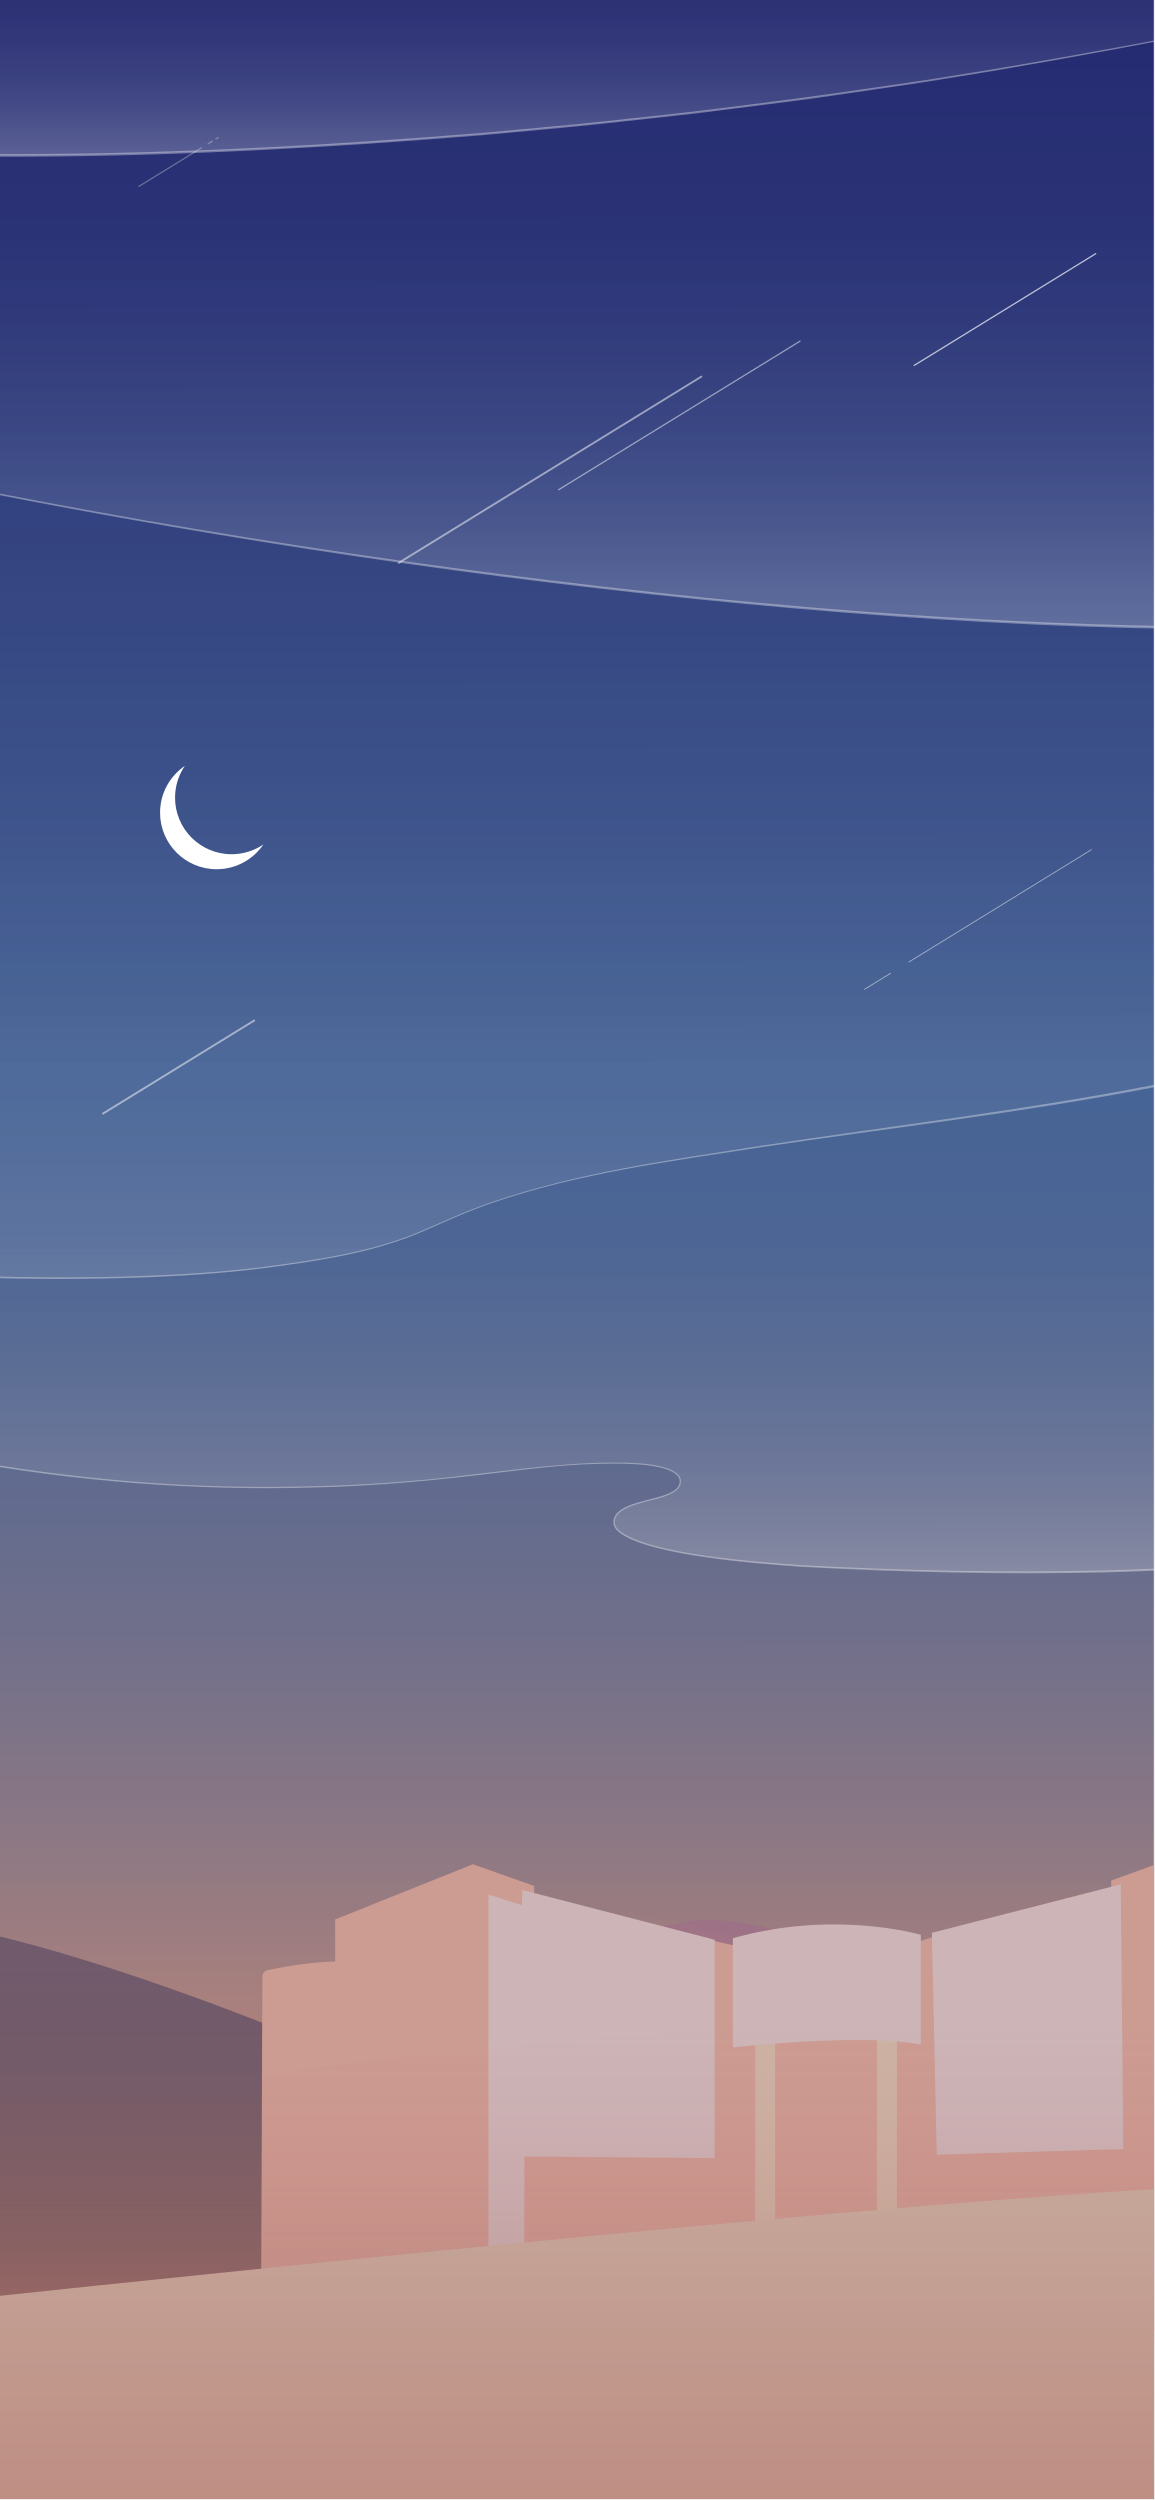
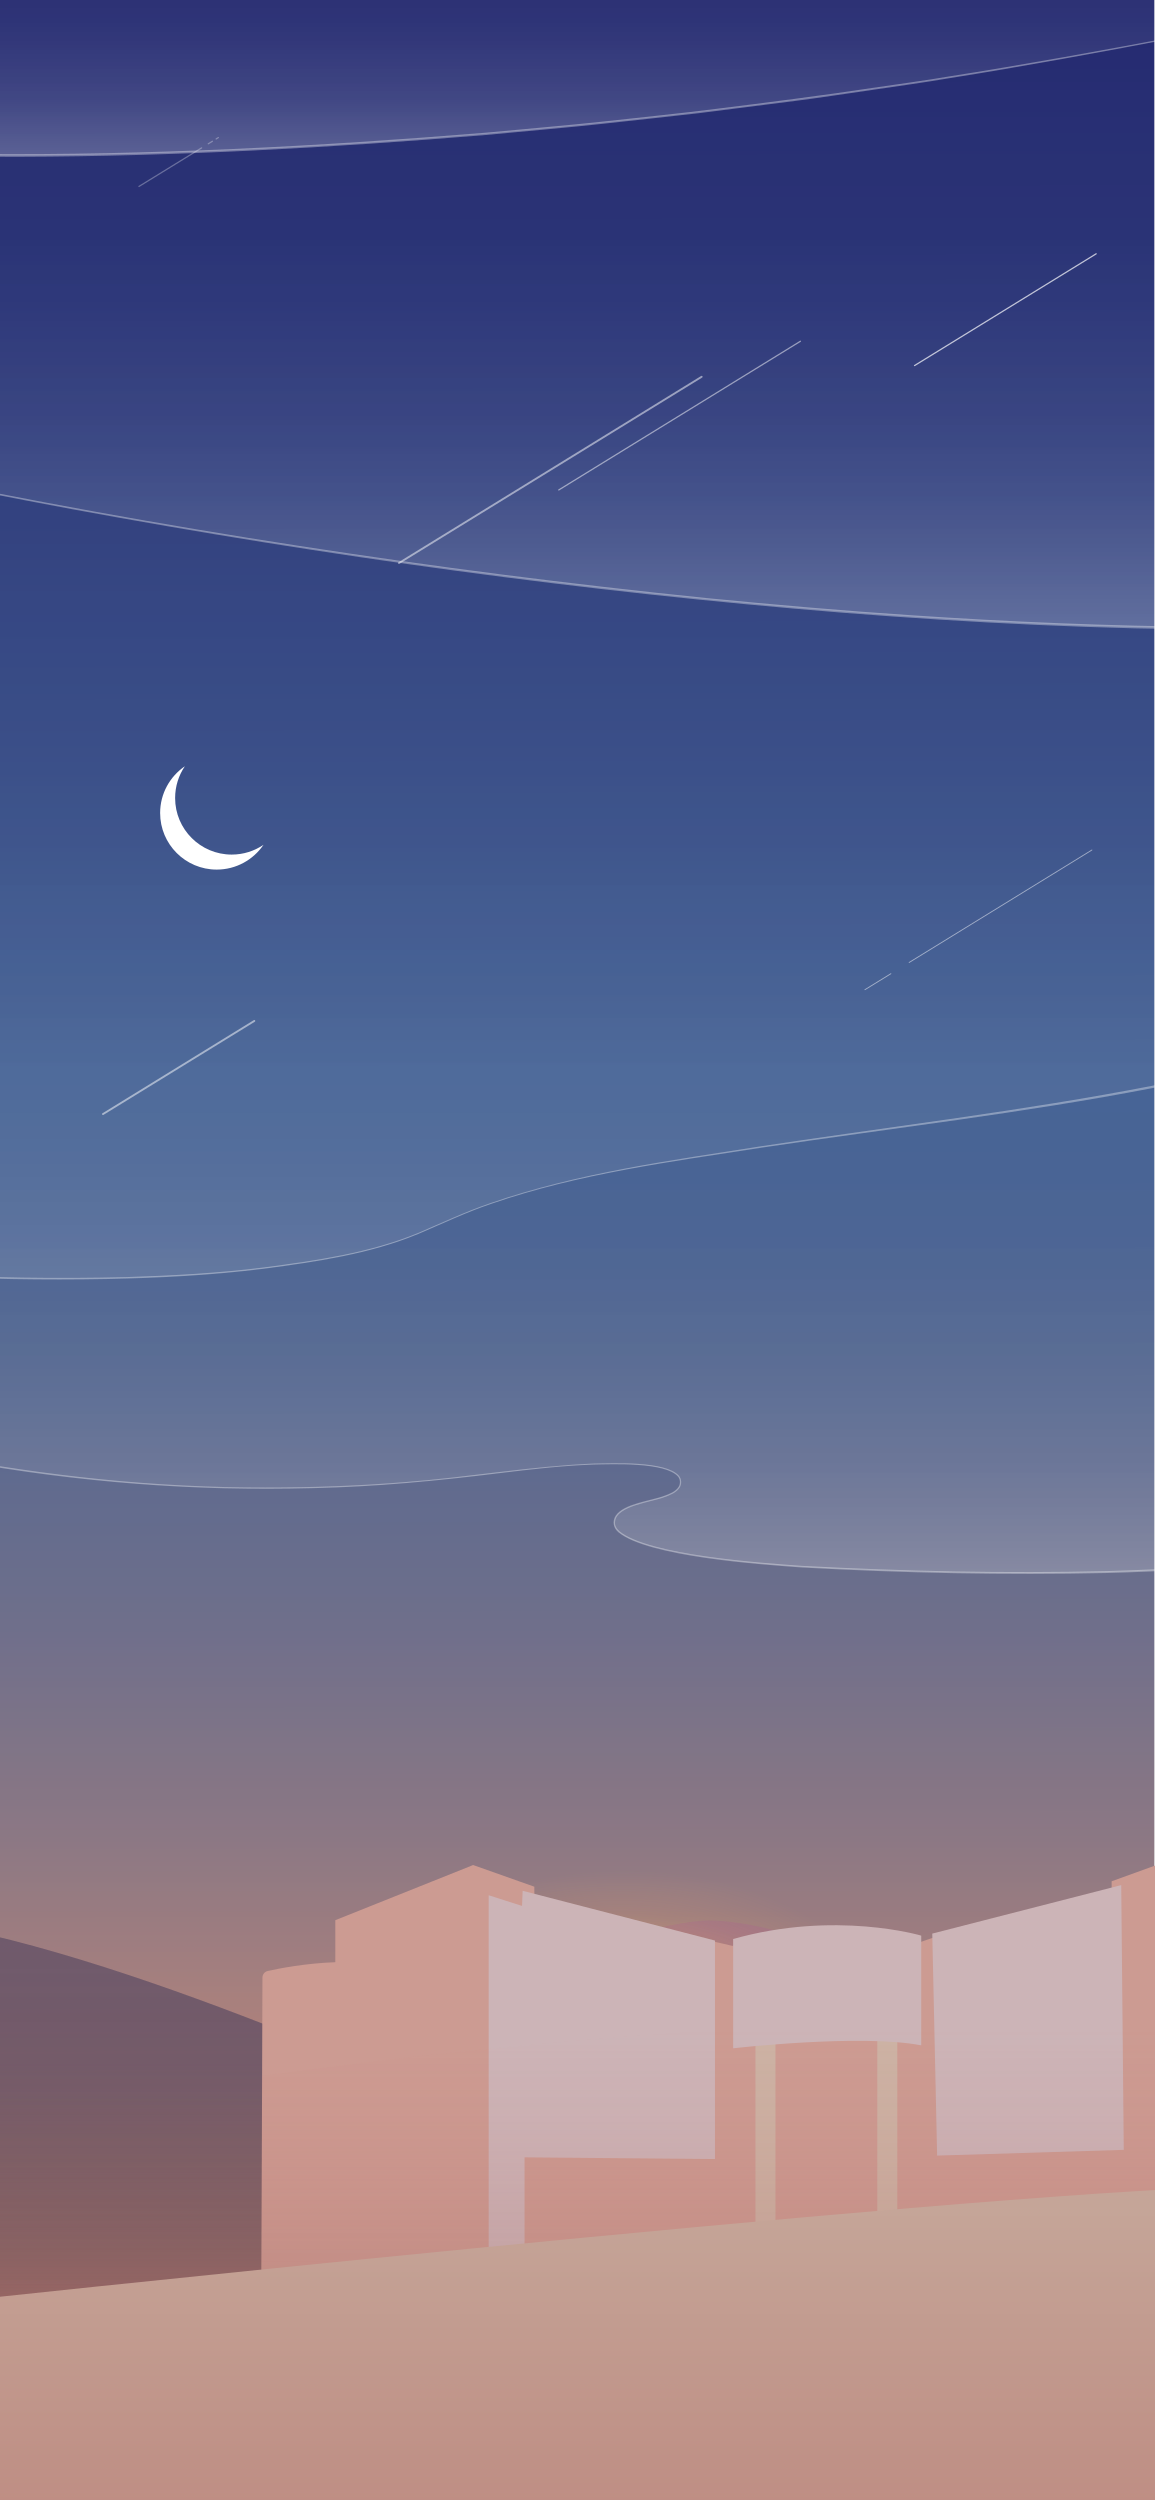
- <svg xmlns="http://www.w3.org/2000/svg" width="921" height="1995" viewBox="0 0 921 1995" fill="none">
-   <g clip-path="url(#clip0_68_86)">
-     <path d="M920.72 -0.31H-0.35V1994.47H920.72V-0.31Z" fill="url(#paint0_linear_68_86)" />
-     <path opacity="0.15" d="M920.72 -0.31H-0.35V1994.47H920.72V-0.31Z" fill="#4B0094" />
-     <path opacity="0.4" d="M495.029 1808.16C603.649 1796.62 685 1724.14 676.732 1646.25C668.463 1568.36 573.705 1514.57 465.085 1526.1C356.464 1537.63 275.113 1610.12 283.382 1688.01C291.651 1765.9 386.408 1819.69 495.029 1808.16Z" fill="url(#paint1_radial_68_86)" />
-     <path opacity="0.3" d="M487.544 1737.64C541.854 1731.88 582.529 1695.63 578.395 1656.69C574.261 1617.74 526.882 1590.85 472.572 1596.61C418.262 1602.38 377.586 1638.62 381.72 1677.57C385.855 1716.51 433.233 1743.41 487.544 1737.64Z" fill="url(#paint2_radial_68_86)" />
-     <path opacity="0.3" d="M211.75 1631.08C211.75 1631.08 508.65 1531.09 565.9 1531.86C623.15 1532.63 702.52 1570.02 735.34 1576.13C768.16 1582.24 211.75 1631.08 211.75 1631.08Z" fill="#A15C92" />
-     <path opacity="0.8" d="M344.56 1670.85C344.56 1670.85 42.31 1531.94 -105.76 1528.89C-253.83 1525.84 -127.13 2000.58 -127.13 2000.58L294.18 2017.37L344.55 1670.85H344.56Z" fill="url(#paint3_linear_68_86)" />
-     <path opacity="0.5" d="M498.772 1843.42C634.545 1829 736.232 1738.39 725.895 1641.03C715.559 1543.67 597.114 1476.42 461.341 1490.84C325.569 1505.25 223.882 1595.87 234.218 1693.23C244.555 1790.59 362.999 1857.83 498.772 1843.42Z" fill="url(#paint4_radial_68_86)" />
-     <path d="M964.11 1845.38L943.07 1647.41L945.74 1479.28L886.72 1500.65V1512.9C843.65 1520.57 776.65 1533.89 734.2 1549.12C734.2 1549.12 671.61 1528.51 584.22 1552.17C584.22 1552.17 455.02 1522.22 447.44 1520.55C439.96 1518.89 432.8 1517.37 426.25 1516.07L426.23 1504.98L377.38 1487.68L267.47 1531.69V1565.21C243.72 1566.01 222.26 1570.26 213.57 1572.2C211.15 1572.74 209.42 1574.85 209.35 1577.32L208.45 1831.39L267.47 1826.88V1834.95L426.74 1842.84L426.72 1826.53L886.73 1842.67V1853.53L939.65 1863.71L939.95 1844.54L964.12 1845.39L964.11 1845.38Z" fill="#CC9B92" />
-     <path d="M570.31 1547.93V1722.2L408.5 1720.76L416.9 1508.24L570.31 1547.93Z" fill="#CCB4B7" />
-     <path d="M743.65 1542.37L894.37 1503.7L896.39 1714.87L747.52 1719.45L743.65 1542.37Z" fill="#CCB4B7" />
-     <path d="M618.56 1628.53H602.62V1783.72H618.56V1628.53Z" fill="#CCB2A4" />
-     <path d="M715.75 1627.77H699.81V1782.96H715.75V1627.77Z" fill="#CCB2A4" />
-     <path d="M418.42 1874.09H389.8V1511.8L418.42 1520.96V1874.09Z" fill="#CCB4B7" />
-     <path d="M584.81 1546.7V1633.88C584.81 1633.88 686.49 1622.18 734.83 1631.51V1543.99C734.83 1543.99 666.39 1523.64 584.81 1546.7Z" fill="#CCB4B7" />
-     <path opacity="0.5" d="M208.7 1655.77V1868.46H926.41V1604.63C926.41 1604.63 565.65 1606.16 208.7 1655.77Z" fill="url(#paint5_linear_68_86)" />
-     <path d="M-53.61 1837.75C-53.61 1837.75 756.45 1750.23 984.41 1744.12L998.66 2206.14L-118.74 2189.86L-53.61 1837.75Z" fill="url(#paint6_linear_68_86)" />
-     <g opacity="0.35">
-       <path d="M-48.4 1161.15C37.29 1177.45 124.42 1186.73 211.71 1186.54C249.16 1186.54 286.61 1185.27 323.94 1182.14C373.76 1178.4 423.1 1169.58 473.05 1167.46C488.88 1167.13 531.27 1165.19 541.63 1177.25C543.76 1179.83 543.9 1183.77 542.13 1186.59C539.47 1190.72 534.56 1192.56 530.2 1194.16C520.04 1198.27 491.79 1200.93 490.63 1213.72C490.11 1216.72 491.85 1219.44 494.09 1221.44C517.67 1240.61 606.66 1246.68 639.65 1249.05C720.66 1253.38 801.88 1255.16 882.99 1253.2C926.52 1251.97 970.45 1249.52 1013.7 1244.44H1013.75L1013.01 1245.28C1012.99 1245.57 1012.77 -128.49 1013.85 -125.77C1013.84 -125.77 -85.64 -125.77 -85.66 -125.77C-84.24 -128.7 -48.89 1161.67 -48.39 1161.16L-48.4 1161.15ZM-49.35 1161.95C-49.71 1161.53 -85.92 -126.38 -86.19 -126.77C-85.19 -126.24 1014.4 -127.8 1014.33 -126.24C1014.54 -125.93 1014.52 1245.66 1014.67 1246.03L1013.93 1246.11H1013.88C970.56 1251.16 926.62 1253.57 883.02 1254.75C801.85 1256.63 720.61 1254.75 639.56 1250.34C606.6 1247.93 516.97 1241.75 493.32 1222.27C489.2 1218.84 488.19 1213.53 491.14 1208.99C497.76 1199.26 518.94 1197.28 529.84 1193.18C534.06 1191.66 538.72 1189.93 541.26 1186.07C542.82 1183.58 542.73 1180.15 540.85 1177.85C530.6 1166.18 488.74 1167.96 473.08 1168.28C448.12 1169.14 423.31 1172.12 398.52 1175.09C348.95 1181.28 299.14 1186.01 249.18 1187.07C155.49 1189.71 61.65 1182.29 -30.58 1165.64L-39.8 1163.95L-44.4 1163.07L-46.7 1162.62L-47.85 1162.39C-48.36 1162.29 -48.89 1162.13 -49.35 1161.95Z" fill="white" />
-     </g>
-     <path opacity="0.5" d="M-48.87 1161.55C-48.87 1161.55 50.43 1182.14 157.56 1186C313.26 1191.61 388.37 1173.34 455.76 1168.79C486.78 1166.7 541.47 1165.34 542.82 1181.46C544.37 1199.92 489.73 1194.34 489.99 1215.02C490.25 1235.7 583.67 1247.56 665.74 1251.1C762.04 1255.25 901.68 1258.63 1013.84 1245.28V-126.28H-85.67L-48.87 1161.55Z" fill="url(#paint7_linear_68_86)" />
-     <g opacity="0.35">
-       <path d="M-72.23 1015.89C-71.43 1015.71 -69.62 1015.87 -68.77 1015.92L-64.84 1016.16C-9.76 1019.22 45.47 1020.14 100.62 1018.71C136.97 1017.6 174.57 1015.54 210.64 1010.99C252.07 1005.49 294.42 999.64 333.28 983.6C352.53 975.42 371.73 966.27 391.6 959.57C461.31 935.47 534.86 925.75 607.43 914.3C711.34 898.55 815.83 886.16 919.04 866.12C947.2 860.28 975.68 854.42 1002.61 844.26C1014.18 838.11 1020.45 825.56 1025.39 813.9C1040.31 774.59 1044.07 732.06 1047.73 690.46C1060.51 480.52 1042.65 270.01 1025.56 60.79C1022.48 19.63 1016.57 -25.42 1013.84 -64.33C1013.84 -64.33 -126.37 -39.9 -126.37 -39.91C-125.05 -42.93 -72.7 1016.43 -72.23 1015.87V1015.89ZM-73.26 1016.9C-73.46 1016.46 -126.75 -40.47 -126.9 -40.88C-125.82 -40.29 1014.13 -66.33 1014.34 -64.86C1032.12 102.41 1045.65 270.2 1051.71 438.33C1054.38 522.39 1055.63 606.66 1049.54 690.61C1045.89 732.4 1042.13 775.09 1027.14 814.62C1022.1 826.67 1015.5 839.62 1003.46 845.98C976.34 856.24 947.71 862.06 919.4 867.92C816.14 887.89 711.57 899.9 607.6 915.45C535.07 926.76 461.49 936.16 391.85 960.28C371.98 966.99 352.85 976.12 333.58 984.33C294.67 1000.45 252.26 1006.44 210.77 1012.01C169.37 1017.22 126.59 1019.42 84.89 1020.26C34.95 1021.24 -15.04 1020.28 -64.91 1017.59L-68.85 1017.36L-70.82 1017.24C-71.61 1017.2 -72.5 1017.06 -73.26 1016.9Z" fill="white" />
-     </g>
-     <path opacity="0.5" d="M-72.74 1016.4C-72.74 1016.4 95.22 1027.91 223.07 1009.97C350.11 992.15 326.91 976.95 428.14 948.53C559.54 911.64 890.53 885.94 1000.44 846.26C1110.35 806.58 1013.84 -64.81 1013.84 -64.81L-126.37 -40.38L-72.74 1016.4Z" fill="url(#paint8_linear_68_86)" />
-     <g opacity="0.35">
-       <path d="M-85.28 376.72C128.94 421.49 345.62 454.79 563.34 477.05C616.59 482.27 673.62 487.28 726.98 490.78C804.87 496.06 885.88 499.4 963.96 500.04C993.64 500.26 1025.48 500.07 1055.18 499.4L1064.3 499.23L1068.86 499.14L1071.14 499.1C1071.9 499.1 1072.66 498.91 1073.44 499.67C1073 502.84 1052.32 -286.15 1052.52 -285.46C1056.37 -285.2 -88.88 -265.7 -85.17 -267.15L-85.28 376.72ZM-86.06 377.35L-86.17 -267.15V-267.64H-85.68C-85.26 -267.24 1054.08 -286.86 1053.51 -285.47C1053.24 -285.3 1074.79 501.45 1073.46 500.68C1072.72 501.47 1071.95 501.3 1071.19 501.34L1068.91 501.38C1066.3 501.41 1058.01 501.59 1055.22 501.63C1031.99 502.18 1005.45 502.33 982.2 502.29C879.48 502.03 774.62 496.86 672.23 488.76C466.06 472.14 260.78 443.69 57.41 406.16C9.56 397.17 -38.56 388.07 -86.06 377.36V377.35Z" fill="white" />
-     </g>
-     <path opacity="0.5" d="M-85.67 377.04C-85.67 377.04 531.97 514.89 1073.45 500.18L1053.01 -285.46L-85.67 -267.15V377.04Z" fill="url(#paint9_linear_68_86)" />
-     <g opacity="0.35">
-       <path d="M-45.63 123.04C-44.05 122.66 -42.99 122.43 -41.91 122.45L-38.22 122.52C-30.46 122.68 -22.63 122.82 -14.98 122.86C118.65 123.89 254.24 116.76 387.49 105.85C408.85 103.79 459.38 99.41 480.07 97.08C508.48 93.87 544.24 90.39 572.48 86.69C607.63 82.37 660.68 75.56 695.38 70.22C712.4 67.72 739.75 63.99 756.69 61.04C813.66 52.15 883.2 39.56 939.87 28.81L939.47 29.3V-57.16L939.97 -56.66L-46 -64.29C-45.41 -67.54 -45.5 123.82 -45.64 123.06L-45.63 123.04ZM-46.35 123.74C-46.34 123.23 -46.5 -64.84 -46.49 -65.3C-45.95 -65.42 939.83 -57.58 940.48 -57.66V-57.16C940.48 -56.74 940.48 29.34 940.48 29.72L940.08 29.8C883.22 40.7 814.08 53.41 756.93 62.44C739.87 65.43 713.06 69.19 695.62 71.76C677.04 74.4 652.45 78.25 634.22 80.52C622.05 82.11 568.01 88.91 557.32 90.3C535.13 92.92 502.61 96.3 480.26 98.81C459.89 101.13 408.79 105.61 387.65 107.66C264.72 117.85 139.28 124.74 16.02 125.07C-1.47 125.13 -20.77 125.03 -38.26 124.66C-40.76 124.59 -44.2 124.74 -46.34 123.76L-46.35 123.74Z" fill="white" />
-     </g>
-     <path opacity="0.5" d="M-45.98 123.39C-45.98 123.39 389.59 138.1 939.99 29.29V-57.18L-45.98 -64.81V123.39Z" fill="url(#paint10_linear_68_86)" />
-     <path d="M210.19 673.87C202.07 685.8 188.37 693.65 172.85 693.65C147.93 693.65 127.73 673.44 127.73 648.53C127.73 633.02 135.56 619.34 147.47 611.21C142.56 618.44 139.69 627.17 139.69 636.56C139.69 661.49 159.9 681.68 184.81 681.68C194.22 681.68 202.96 678.8 210.19 673.87Z" fill="white" />
-     <path opacity="0.5" d="M318.25 449.12L559.69 300.54" stroke="white" stroke-width="1.5" stroke-miterlimit="10" stroke-linecap="round" />
-     <path opacity="0.5" d="M725.19 767.74L870.99 678.02" stroke="white" stroke-width="0.7" stroke-miterlimit="10" stroke-linecap="round" />
-     <path opacity="0.5" d="M689.91 789.45L710.63 776.7" stroke="white" stroke-width="0.7" stroke-miterlimit="10" stroke-linecap="round" />
-     <path opacity="0.5" d="M82.14 888.66L202.86 814.37" stroke="white" stroke-width="1.5" stroke-miterlimit="10" stroke-linecap="round" />
-     <path opacity="0.7" d="M729.52 291.59L874.38 202.44" stroke="white" stroke-miterlimit="10" stroke-linecap="round" />
-     <path opacity="0.3" d="M172.43 110.83L174.17 109.75" stroke="white" stroke-miterlimit="10" stroke-linecap="round" />
-     <path opacity="0.3" d="M166.14 114.69L169.42 112.68" stroke="white" stroke-miterlimit="10" stroke-linecap="round" />
-     <path opacity="0.3" d="M110.86 148.71L154.8 121.67L160.81 117.97" stroke="white" stroke-miterlimit="10" stroke-linecap="round" />
-     <path opacity="0.5" d="M445.71 390.82L638.46 272.21" stroke="white" stroke-miterlimit="10" stroke-linecap="round" />
-   </g>
+ <svg xmlns="http://www.w3.org/2000/svg" xmlns:xlink="http://www.w3.org/1999/xlink" id="Layer_43" viewBox="0 0 920.96 1994.18">
  <defs>
-     <linearGradient id="paint0_linear_68_86" x1="459.466" y1="-370.17" x2="460.802" y2="2182.11" gradientUnits="userSpaceOnUse">
-       <stop stop-color="#152260" />
-       <stop offset="0.09" stop-color="#192965" />
-       <stop offset="0.23" stop-color="#263E72" />
-       <stop offset="0.4" stop-color="#3A6189" />
-       <stop offset="0.48" stop-color="#467596" />
-       <stop offset="0.53" stop-color="#4B7694" />
-       <stop offset="0.58" stop-color="#5A7B90" />
-       <stop offset="0.65" stop-color="#74828A" />
-       <stop offset="0.72" stop-color="#988D81" />
-       <stop offset="0.79" stop-color="#C59A76" />
-       <stop offset="0.82" stop-color="#DBA171" />
-       <stop offset="0.92" stop-color="#DF8B6B" />
+     <style>.cls-1{fill:#ccb2a4;}.cls-2{fill:#fff;}.cls-3,.cls-4,.cls-5,.cls-6,.cls-7{fill:none;stroke:#fff;stroke-linecap:round;stroke-miterlimit:10;}.cls-3,.cls-8,.cls-9{opacity:.3;}.cls-10{fill:url(#radial-gradient);opacity:.4;}.cls-4{opacity:.7;}.cls-11{fill:url(#linear-gradient-6);}.cls-11,.cls-12,.cls-13,.cls-14,.cls-15,.cls-5,.cls-16,.cls-6,.cls-7{opacity:.5;}.cls-12{fill:url(#linear-gradient-8);}.cls-13{fill:url(#radial-gradient-3);}.cls-14{fill:url(#linear-gradient-7);}.cls-17{opacity:.35;}.cls-15{fill:url(#linear-gradient-3);}.cls-18{fill:#ccb4b7;}.cls-19{fill:url(#linear-gradient-2);opacity:.8;}.cls-20{fill:#4b0094;opacity:.15;}.cls-5{stroke-width:1.5px;}.cls-21{fill:#cc9b92;}.cls-16{fill:url(#linear-gradient-5);}.cls-6{stroke-width:.7px;}.cls-8{fill:#a15c92;}.cls-22{fill:url(#linear-gradient);}.cls-9{fill:url(#radial-gradient-2);}.cls-23{fill:url(#linear-gradient-4);}</style>
+     <linearGradient id="linear-gradient" x1="458.89" y1="-370.17" x2="458.89" y2="2182.11" gradientTransform="translate(.77 .24) rotate(-.03)" gradientUnits="userSpaceOnUse">
+       <stop offset="0" stop-color="#152260" />
+       <stop offset=".09" stop-color="#192965" />
+       <stop offset=".23" stop-color="#263e72" />
+       <stop offset=".4" stop-color="#3a6189" />
+       <stop offset=".48" stop-color="#467596" />
+       <stop offset=".53" stop-color="#4b7694" />
+       <stop offset=".58" stop-color="#5a7b90" />
+       <stop offset=".65" stop-color="#74828a" />
+       <stop offset=".72" stop-color="#988d81" />
+       <stop offset=".79" stop-color="#c59a76" />
+       <stop offset=".82" stop-color="#dba171" />
+       <stop offset=".92" stop-color="#df8b6b" />
    </linearGradient>
-     <radialGradient id="paint1_radial_68_86" cx="0" cy="0" r="1" gradientUnits="userSpaceOnUse" gradientTransform="translate(480.149 1668.84) rotate(-6.06) scale(198.044 140.431)">
-       <stop stop-color="#FFB65D" />
-       <stop offset="0.1" stop-color="#FFB65D" stop-opacity="0.93" />
-       <stop offset="0.3" stop-color="#FFB65D" stop-opacity="0.75" />
-       <stop offset="0.59" stop-color="#FFB65D" stop-opacity="0.47" />
-       <stop offset="0.94" stop-color="#FFB65D" stop-opacity="0.07" />
-       <stop offset="1" stop-color="#FFB65D" stop-opacity="0" />
+     <radialGradient id="radial-gradient" cx="85.41" cy="1256.46" fx="85.41" fy="1256.46" r="180.04" gradientTransform="translate(385.98 688.81) scale(1.1 .78)" gradientUnits="userSpaceOnUse">
+       <stop offset="0" stop-color="#ffb65d" />
+       <stop offset=".1" stop-color="#ffb65d" stop-opacity=".93" />
+       <stop offset=".3" stop-color="#ffb65d" stop-opacity=".75" />
+       <stop offset=".59" stop-color="#ffb65d" stop-opacity=".47" />
+       <stop offset=".94" stop-color="#ffb65d" stop-opacity=".07" />
+       <stop offset="1" stop-color="#ffb65d" stop-opacity="0" />
    </radialGradient>
-     <radialGradient id="paint2_radial_68_86" cx="0" cy="0" r="1" gradientUnits="userSpaceOnUse" gradientTransform="translate(283.849 704.522) rotate(-6.06) scale(99.022 70.2156)">
-       <stop stop-color="#FFB65D" />
-       <stop offset="0.1" stop-color="#FFB65D" stop-opacity="0.93" />
-       <stop offset="0.3" stop-color="#FFB65D" stop-opacity="0.75" />
-       <stop offset="0.59" stop-color="#FFB65D" stop-opacity="0.47" />
-       <stop offset="0.94" stop-color="#FFB65D" stop-opacity="0.07" />
-       <stop offset="1" stop-color="#FFB65D" stop-opacity="0" />
-     </radialGradient>
-     <linearGradient id="paint3_linear_68_86" x1="83.47" y1="1565.52" x2="83.47" y2="1930.36" gradientUnits="userSpaceOnUse">
-       <stop stop-color="#645166" />
-       <stop offset="0.22" stop-color="#624F64" stop-opacity="0.97" />
-       <stop offset="0.42" stop-color="#5D4B5E" stop-opacity="0.86" />
-       <stop offset="0.6" stop-color="#544455" stop-opacity="0.69" />
-       <stop offset="0.77" stop-color="#483A48" stop-opacity="0.44" />
-       <stop offset="0.94" stop-color="#392D37" stop-opacity="0.12" />
+     <radialGradient id="radial-gradient-2" r="90.02" gradientTransform="translate(385.98 688.81) scale(1.1 .78)" xlink:href="#radial-gradient" />
+     <linearGradient id="linear-gradient-2" x1="83.47" y1="1565.52" x2="83.47" y2="1930.36" gradientUnits="userSpaceOnUse">
+       <stop offset="0" stop-color="#645166" />
+       <stop offset=".22" stop-color="#624f64" stop-opacity=".97" />
+       <stop offset=".42" stop-color="#5d4b5e" stop-opacity=".86" />
+       <stop offset=".6" stop-color="#544455" stop-opacity=".69" />
+       <stop offset=".77" stop-color="#483a48" stop-opacity=".44" />
+       <stop offset=".94" stop-color="#392d37" stop-opacity=".12" />
      <stop offset="1" stop-color="#332931" stop-opacity="0" />
    </linearGradient>
-     <radialGradient id="paint4_radial_68_86" cx="0" cy="0" r="1" gradientUnits="userSpaceOnUse" gradientTransform="translate(283.848 704.523) rotate(-6.06) scale(247.544 175.531)">
-       <stop stop-color="#FFB65D" />
-       <stop offset="0.1" stop-color="#FFB65D" stop-opacity="0.93" />
-       <stop offset="0.3" stop-color="#FFB65D" stop-opacity="0.75" />
-       <stop offset="0.59" stop-color="#FFB65D" stop-opacity="0.47" />
-       <stop offset="0.94" stop-color="#FFB65D" stop-opacity="0.07" />
-       <stop offset="1" stop-color="#FFB65D" stop-opacity="0" />
-     </radialGradient>
-     <linearGradient id="paint5_linear_68_86" x1="567.55" y1="1619.39" x2="567.55" y2="2022.9" gradientUnits="userSpaceOnUse">
-       <stop stop-color="#CC5C54" stop-opacity="0" />
-       <stop offset="0.18" stop-color="#C05B54" stop-opacity="0.11" />
-       <stop offset="0.5" stop-color="#A15B56" stop-opacity="0.42" />
-       <stop offset="0.93" stop-color="#6E5B59" stop-opacity="0.91" />
-       <stop offset="1" stop-color="#665B5A" />
+     <radialGradient id="radial-gradient-3" r="225.04" gradientTransform="translate(385.98 688.81) scale(1.1 .78)" xlink:href="#radial-gradient" />
+     <linearGradient id="linear-gradient-3" x1="567.55" y1="1619.39" x2="567.55" y2="2022.9" gradientUnits="userSpaceOnUse">
+       <stop offset="0" stop-color="#cc5c54" stop-opacity="0" />
+       <stop offset=".18" stop-color="#c05b54" stop-opacity=".11" />
+       <stop offset=".5" stop-color="#a15b56" stop-opacity=".42" />
+       <stop offset=".93" stop-color="#6e5b59" stop-opacity=".91" />
+       <stop offset="1" stop-color="#665b5a" />
    </linearGradient>
-     <linearGradient id="paint6_linear_68_86" x1="439.96" y1="1762.44" x2="439.96" y2="2269.73" gradientUnits="userSpaceOnUse">
-       <stop stop-color="#C5A598" />
-       <stop offset="0.33" stop-color="#C09489" />
-       <stop offset="1" stop-color="#B8766F" />
+     <linearGradient id="linear-gradient-4" x1="439.96" y1="1762.44" x2="439.96" y2="2269.73" gradientUnits="userSpaceOnUse">
+       <stop offset="0" stop-color="#c5a598" />
+       <stop offset=".33" stop-color="#c09489" />
+       <stop offset="1" stop-color="#b8766f" />
    </linearGradient>
-     <linearGradient id="paint7_linear_68_86" x1="464.09" y1="1379.8" x2="464.09" y2="687.04" gradientUnits="userSpaceOnUse">
-       <stop stop-color="white" />
-       <stop offset="0.01" stop-color="white" stop-opacity="0.96" />
-       <stop offset="0.05" stop-color="white" stop-opacity="0.78" />
-       <stop offset="0.1" stop-color="white" stop-opacity="0.61" />
-       <stop offset="0.15" stop-color="white" stop-opacity="0.47" />
-       <stop offset="0.2" stop-color="white" stop-opacity="0.34" />
-       <stop offset="0.26" stop-color="white" stop-opacity="0.23" />
-       <stop offset="0.32" stop-color="white" stop-opacity="0.15" />
-       <stop offset="0.4" stop-color="white" stop-opacity="0.08" />
-       <stop offset="0.5" stop-color="white" stop-opacity="0.03" />
-       <stop offset="0.63" stop-color="white" stop-opacity="0" />
-       <stop offset="1" stop-color="white" stop-opacity="0" />
+     <linearGradient id="linear-gradient-5" x1="464.09" y1="1379.8" x2="464.09" y2="687.04" gradientUnits="userSpaceOnUse">
+       <stop offset="0" stop-color="#fff" />
+       <stop offset=".01" stop-color="#fff" stop-opacity=".96" />
+       <stop offset=".05" stop-color="#fff" stop-opacity=".78" />
+       <stop offset=".1" stop-color="#fff" stop-opacity=".61" />
+       <stop offset=".15" stop-color="#fff" stop-opacity=".47" />
+       <stop offset=".2" stop-color="#fff" stop-opacity=".34" />
+       <stop offset=".26" stop-color="#fff" stop-opacity=".23" />
+       <stop offset=".32" stop-color="#fff" stop-opacity=".15" />
+       <stop offset=".4" stop-color="#fff" stop-opacity=".08" />
+       <stop offset=".5" stop-color="#fff" stop-opacity=".03" />
+       <stop offset=".63" stop-color="#fff" stop-opacity="0" />
+       <stop offset="1" stop-color="#fff" stop-opacity="0" />
    </linearGradient>
-     <linearGradient id="paint8_linear_68_86" x1="463.32" y1="1400.15" x2="463.32" y2="360.09" gradientUnits="userSpaceOnUse">
-       <stop stop-color="white" />
-       <stop offset="0.04" stop-color="white" stop-opacity="0.89" />
-       <stop offset="0.1" stop-color="white" stop-opacity="0.71" />
-       <stop offset="0.17" stop-color="white" stop-opacity="0.54" />
-       <stop offset="0.25" stop-color="white" stop-opacity="0.39" />
-       <stop offset="0.33" stop-color="white" stop-opacity="0.27" />
-       <stop offset="0.41" stop-color="white" stop-opacity="0.17" />
-       <stop offset="0.51" stop-color="white" stop-opacity="0.09" />
-       <stop offset="0.62" stop-color="white" stop-opacity="0.04" />
-       <stop offset="0.75" stop-color="white" stop-opacity="0" />
-       <stop offset="1" stop-color="white" stop-opacity="0" />
+     <linearGradient id="linear-gradient-6" x1="463.32" y1="1400.15" x2="463.32" y2="360.09" gradientUnits="userSpaceOnUse">
+       <stop offset="0" stop-color="#fff" />
+       <stop offset=".04" stop-color="#fff" stop-opacity=".89" />
+       <stop offset=".1" stop-color="#fff" stop-opacity=".71" />
+       <stop offset=".17" stop-color="#fff" stop-opacity=".54" />
+       <stop offset=".25" stop-color="#fff" stop-opacity=".39" />
+       <stop offset=".33" stop-color="#fff" stop-opacity=".27" />
+       <stop offset=".41" stop-color="#fff" stop-opacity=".17" />
+       <stop offset=".51" stop-color="#fff" stop-opacity=".09" />
+       <stop offset=".62" stop-color="#fff" stop-opacity=".04" />
+       <stop offset=".75" stop-color="#fff" stop-opacity="0" />
+       <stop offset="1" stop-color="#fff" stop-opacity="0" />
    </linearGradient>
-     <linearGradient id="paint9_linear_68_86" x1="493.89" y1="636.9" x2="493.89" y2="43.89" gradientUnits="userSpaceOnUse">
-       <stop stop-color="white" />
-       <stop offset="0.04" stop-color="white" stop-opacity="0.89" />
-       <stop offset="0.1" stop-color="white" stop-opacity="0.71" />
-       <stop offset="0.17" stop-color="white" stop-opacity="0.54" />
-       <stop offset="0.25" stop-color="white" stop-opacity="0.39" />
-       <stop offset="0.33" stop-color="white" stop-opacity="0.27" />
-       <stop offset="0.41" stop-color="white" stop-opacity="0.17" />
-       <stop offset="0.51" stop-color="white" stop-opacity="0.09" />
-       <stop offset="0.62" stop-color="white" stop-opacity="0.04" />
-       <stop offset="0.75" stop-color="white" stop-opacity="0" />
-       <stop offset="1" stop-color="white" stop-opacity="0" />
+     <linearGradient id="linear-gradient-7" x1="493.89" y1="636.9" x2="493.89" y2="43.89" xlink:href="#linear-gradient-6" />
+     <linearGradient id="linear-gradient-8" x1="447" y1="192.18" x2="447" y2="-212.16" gradientUnits="userSpaceOnUse">
+       <stop offset="0" stop-color="#fff" />
+       <stop offset=".05" stop-color="#fff" stop-opacity=".81" />
+       <stop offset=".1" stop-color="#fff" stop-opacity=".64" />
+       <stop offset=".16" stop-color="#fff" stop-opacity=".49" />
+       <stop offset=".22" stop-color="#fff" stop-opacity=".36" />
+       <stop offset=".28" stop-color="#fff" stop-opacity=".24" />
+       <stop offset=".36" stop-color="#fff" stop-opacity=".15" />
+       <stop offset=".44" stop-color="#fff" stop-opacity=".08" />
+       <stop offset=".54" stop-color="#fff" stop-opacity=".04" />
+       <stop offset=".68" stop-color="#fff" stop-opacity="0" />
+       <stop offset="1" stop-color="#fff" stop-opacity="0" />
    </linearGradient>
-     <linearGradient id="paint10_linear_68_86" x1="447" y1="192.18" x2="447" y2="-212.16" gradientUnits="userSpaceOnUse">
-       <stop stop-color="white" />
-       <stop offset="0.05" stop-color="white" stop-opacity="0.81" />
-       <stop offset="0.1" stop-color="white" stop-opacity="0.64" />
-       <stop offset="0.16" stop-color="white" stop-opacity="0.49" />
-       <stop offset="0.22" stop-color="white" stop-opacity="0.36" />
-       <stop offset="0.28" stop-color="white" stop-opacity="0.24" />
-       <stop offset="0.36" stop-color="white" stop-opacity="0.15" />
-       <stop offset="0.44" stop-color="white" stop-opacity="0.08" />
-       <stop offset="0.54" stop-color="white" stop-opacity="0.04" />
-       <stop offset="0.68" stop-color="white" stop-opacity="0" />
-       <stop offset="1" stop-color="white" stop-opacity="0" />
-     </linearGradient>
-     <clipPath id="clip0_68_86">
-       <rect width="920.96" height="1994.18" fill="white" />
-     </clipPath>
  </defs>
+   <rect class="cls-22" x="-.35" y="-.31" width="921.07" height="1994.78" />
+   <rect class="cls-20" x="-.35" y="-.31" width="921.07" height="1994.78" />
+   <g>
+     <ellipse class="cls-10" cx="480.02" cy="1667.14" rx="197.78" ry="141.82" transform="translate(-173.28 59.98) rotate(-6.06)" />
+     <ellipse class="cls-9" cx="480.02" cy="1667.14" rx="98.89" ry="70.91" transform="translate(-173.28 59.98) rotate(-6.06)" />
+     <path class="cls-8" d="M211.75,1631.08s296.9-99.99,354.15-99.22,136.62,38.16,169.44,44.27c32.82,6.11-523.59,54.95-523.59,54.95Z" />
+     <path class="cls-19" d="M344.56,1670.85s-302.25-138.91-450.32-141.96-21.37,471.69-21.37,471.69l421.31,16.79,50.37-346.52Z" />
+     <ellipse class="cls-13" cx="480.02" cy="1667.14" rx="247.22" ry="177.28" transform="translate(-173.28 59.98) rotate(-6.06)" />
+     <path class="cls-21" d="M964.11,1845.38l-21.04-197.97,2.67-168.13-59.02,21.37v12.25c-43.07,7.67-110.07,20.99-152.52,36.22,0,0-62.59-20.61-149.98,3.05,0,0-129.2-29.95-136.78-31.62-7.48-1.66-14.64-3.18-21.19-4.48l-.02-11.09-48.85-17.3-109.91,44.01v33.52c-23.75,.8-45.21,5.05-53.9,6.99-2.42,.54-4.15,2.65-4.22,5.12l-.9,254.07,59.02-4.51v8.07l159.27,7.89-.02-16.31,460.01,16.14v10.86l52.92,10.18,.3-19.17,24.17,.85Z" />
+     <polygon class="cls-18" points="570.31 1547.93 570.31 1722.2 408.5 1720.76 416.9 1508.24 570.31 1547.93" />
+     <polygon class="cls-18" points="743.65 1542.37 894.37 1503.7 896.39 1714.87 747.52 1719.45 743.65 1542.37" />
+     <rect class="cls-1" x="602.62" y="1628.53" width="15.94" height="155.19" />
+     <rect class="cls-1" x="699.81" y="1627.77" width="15.94" height="155.19" />
+     <polygon class="cls-18" points="418.42 1874.09 389.8 1874.09 389.8 1511.8 418.42 1520.96 418.42 1874.09" />
+     <path class="cls-18" d="M584.81,1546.7v87.18s101.68-11.7,150.02-2.37v-87.52s-68.44-20.35-150.02,2.71Z" />
+     <path class="cls-15" d="M208.7,1655.77v212.69H926.41v-263.83s-360.76,1.53-717.71,51.14Z" />
+     <path class="cls-23" d="M-53.61,1837.75s810.06-87.52,1038.02-93.63l14.25,462.02-1117.4-16.28,65.13-352.11Z" />
+   </g>
+   <g class="cls-17">
+     <path class="cls-2" d="M-48.4,1161.15c85.69,16.3,172.82,25.58,260.11,25.39,37.45,0,74.9-1.27,112.23-4.4,49.82-3.74,99.16-12.56,149.11-14.68,15.83-.33,58.22-2.27,68.58,9.79,2.13,2.58,2.27,6.52,.5,9.34-2.66,4.13-7.57,5.97-11.93,7.57-10.16,4.11-38.41,6.77-39.57,19.56-.52,3,1.22,5.72,3.46,7.72,23.58,19.17,112.57,25.24,145.56,27.61,81.01,4.33,162.23,6.11,243.34,4.15,43.53-1.23,87.46-3.68,130.71-8.76,0,0,.05,0,.05,0,0,0-.74,.84-.74,.84-.02,.29-.24-1373.77,.84-1371.05-.01,0-1099.49,0-1099.51,0,1.42-2.93,36.77,1287.44,37.27,1286.93h0Zm-.95,.8c-.36-.42-36.57-1288.33-36.84-1288.72,1,.53,1100.59-1.03,1100.52,.53,.21,.31,.19,1371.9,.34,1372.27,0,0-.74,.08-.74,.08h-.05c-43.32,5.05-87.26,7.46-130.86,8.64-81.17,1.88-162.41,0-243.46-4.41-32.96-2.41-122.59-8.59-146.24-28.07-4.12-3.43-5.13-8.74-2.18-13.28,6.62-9.73,27.8-11.71,38.7-15.81,4.22-1.52,8.88-3.25,11.42-7.11,1.56-2.49,1.47-5.92-.41-8.22-10.25-11.67-52.11-9.89-67.77-9.57-24.96,.86-49.77,3.84-74.56,6.81-49.57,6.19-99.38,10.92-149.34,11.98-93.69,2.64-187.53-4.78-279.76-21.43,0,0-9.22-1.69-9.22-1.69,0,0-4.6-.88-4.6-.88,0,0-2.3-.45-2.3-.45,0,0-1.15-.23-1.15-.23-.51-.1-1.04-.26-1.5-.44h0Z" />
+   </g>
+   <path class="cls-16" d="M-48.87,1161.55s99.3,20.59,206.43,24.45c155.7,5.61,230.81-12.66,298.2-17.21,31.02-2.09,85.71-3.45,87.06,12.67,1.55,18.46-53.09,12.88-52.83,33.56s93.68,32.54,175.75,36.08c96.3,4.15,235.94,7.53,348.1-5.82V-126.28H-85.67L-48.87,1161.55Z" />
+   <g class="cls-17">
+     <path class="cls-2" d="M-72.23,1015.89c.8-.18,2.61-.02,3.46,.03,0,0,3.93,.24,3.93,.24,55.08,3.06,110.31,3.98,165.46,2.55,36.35-1.11,73.95-3.17,110.02-7.72,41.43-5.5,83.78-11.35,122.64-27.39,19.25-8.18,38.45-17.33,58.32-24.03,69.71-24.1,143.26-33.82,215.83-45.27,103.91-15.75,208.4-28.14,311.61-48.18,28.16-5.84,56.64-11.7,83.57-21.86,11.57-6.15,17.84-18.7,22.78-30.36,14.92-39.31,18.68-81.84,22.34-123.44,12.78-209.94-5.08-420.45-22.17-629.67-3.08-41.16-8.99-86.21-11.72-125.12,0,0-1140.21,24.43-1140.21,24.42,1.32-3.02,53.67,1056.34,54.14,1055.78h0Zm-1.03,1.01c-.2-.44-53.49-1057.37-53.64-1057.78,1.08,.59,1141.03-25.45,1141.24-23.98,17.78,167.27,31.31,335.06,37.37,503.19,2.67,84.06,3.92,168.33-2.17,252.28-3.65,41.79-7.41,84.48-22.4,124.01-5.04,12.05-11.64,25-23.68,31.36-27.12,10.26-55.75,16.08-84.06,21.94-103.26,19.97-207.83,31.98-311.8,47.53-72.53,11.31-146.11,20.71-215.75,44.83-19.87,6.71-39,15.84-58.27,24.05-38.91,16.12-81.32,22.11-122.81,27.68-41.4,5.21-84.18,7.41-125.88,8.25-49.94,.98-99.93,.02-149.8-2.67,0,0-3.94-.23-3.94-.23,0,0-1.97-.12-1.97-.12-.79-.04-1.68-.18-2.44-.34h0Z" />
+   </g>
+   <path class="cls-11" d="M-72.74,1016.4s167.96,11.51,295.81-6.43c127.04-17.82,103.84-33.02,205.07-61.44,131.4-36.89,462.39-62.59,572.3-102.27s13.4-911.07,13.4-911.07L-126.37-40.38-72.74,1016.4Z" />
+   <g class="cls-17">
+     <path class="cls-2" d="M-85.28,376.72c214.22,44.77,430.9,78.07,648.62,100.33,53.25,5.22,110.28,10.23,163.64,13.73,77.89,5.28,158.9,8.62,236.98,9.26,29.68,.22,61.52,.03,91.22-.64,0,0,9.12-.17,9.12-.17,0,0,4.56-.09,4.56-.09,0,0,2.28-.04,2.28-.04,.76,0,1.52-.19,2.3,.57-.44,3.17-21.12-785.82-20.92-785.13,3.85,.26-1141.4,19.76-1137.69,18.31,0,0-.11,643.87-.11,643.87h0Zm-.78,.63s-.11-644.5-.11-644.5c0,0,0-.49,0-.49,0,0,.49,0,.49,0,.42,.4,1139.76-19.22,1139.19-17.83-.27,.17,21.28,786.92,19.95,786.15-.74,.79-1.51,.62-2.27,.66,0,0-2.28,.04-2.28,.04-2.61,.03-10.9,.21-13.69,.25-23.23,.55-49.77,.7-73.02,.66-102.72-.26-207.58-5.43-309.97-13.53-206.17-16.62-411.45-45.07-614.82-82.6-47.85-8.99-95.97-18.09-143.47-28.8h0Z" />
+   </g>
+   <path class="cls-14" d="M-85.67,377.04s617.64,137.85,1159.12,123.14l-20.44-785.64L-85.67-267.15V377.04Z" />
+   <g class="cls-17">
+     <path class="cls-2" d="M-45.63,123.04c1.58-.38,2.64-.61,3.72-.59l3.69,.07c7.76,.16,15.59,.3,23.24,.34,133.63,1.03,269.22-6.1,402.47-17.01,21.36-2.06,71.89-6.44,92.58-8.77,28.41-3.21,64.17-6.69,92.41-10.39,35.15-4.32,88.2-11.13,122.9-16.47,17.02-2.5,44.37-6.23,61.31-9.18,56.97-8.89,126.51-21.48,183.18-32.23,0,0-.4,.49-.4,.49,0,0,0-86.46,0-86.46,0,0,.5,.5,.5,.5,0,0-985.97-7.63-985.97-7.63,.59-3.25,.5,188.11,.36,187.35h0Zm-.72,.7c.01-.51-.15-188.58-.14-189.04,.54-.12,986.32,7.72,986.97,7.64,0,0,0,.5,0,.5,0,.42,0,86.5,0,86.88,0,0-.4,.08-.4,.08-56.86,10.9-126,23.61-183.15,32.64-17.06,2.99-43.87,6.75-61.31,9.32-18.58,2.64-43.17,6.49-61.4,8.76-12.17,1.59-66.21,8.39-76.9,9.78-22.19,2.62-54.71,6-77.06,8.51-20.37,2.32-71.47,6.8-92.61,8.85-122.93,10.19-248.37,17.08-371.63,17.41-17.49,.06-36.79-.04-54.28-.41-2.5-.07-5.94,.08-8.08-.9h0Z" />
+   </g>
+   <path class="cls-12" d="M-45.98,123.39s435.57,14.71,985.97-94.1V-57.18L-45.98-64.81V123.39Z" />
+   <path class="cls-2" d="M210.19,673.87c-8.12,11.93-21.82,19.78-37.34,19.78-24.92,0-45.12-20.21-45.12-45.12,0-15.51,7.83-29.19,19.74-37.32-4.91,7.23-7.78,15.96-7.78,25.35,0,24.93,20.21,45.12,45.12,45.12,9.41,0,18.15-2.88,25.38-7.81Z" />
+   <line class="cls-5" x1="318.25" y1="449.12" x2="559.69" y2="300.54" />
+   <g>
+     <line class="cls-6" x1="725.19" y1="767.74" x2="870.99" y2="678.02" />
+     <line class="cls-6" x1="689.91" y1="789.45" x2="710.63" y2="776.7" />
+   </g>
+   <line class="cls-5" x1="82.14" y1="888.66" x2="202.86" y2="814.37" />
+   <line class="cls-4" x1="729.52" y1="291.59" x2="874.38" y2="202.44" />
+   <line class="cls-3" x1="172.43" y1="110.83" x2="174.17" y2="109.75" />
+   <line class="cls-3" x1="166.14" y1="114.69" x2="169.42" y2="112.68" />
+   <polyline class="cls-3" points="110.86 148.71 154.8 121.67 160.81 117.97" />
+   <line class="cls-7" x1="445.71" y1="390.82" x2="638.46" y2="272.21" />
</svg>
